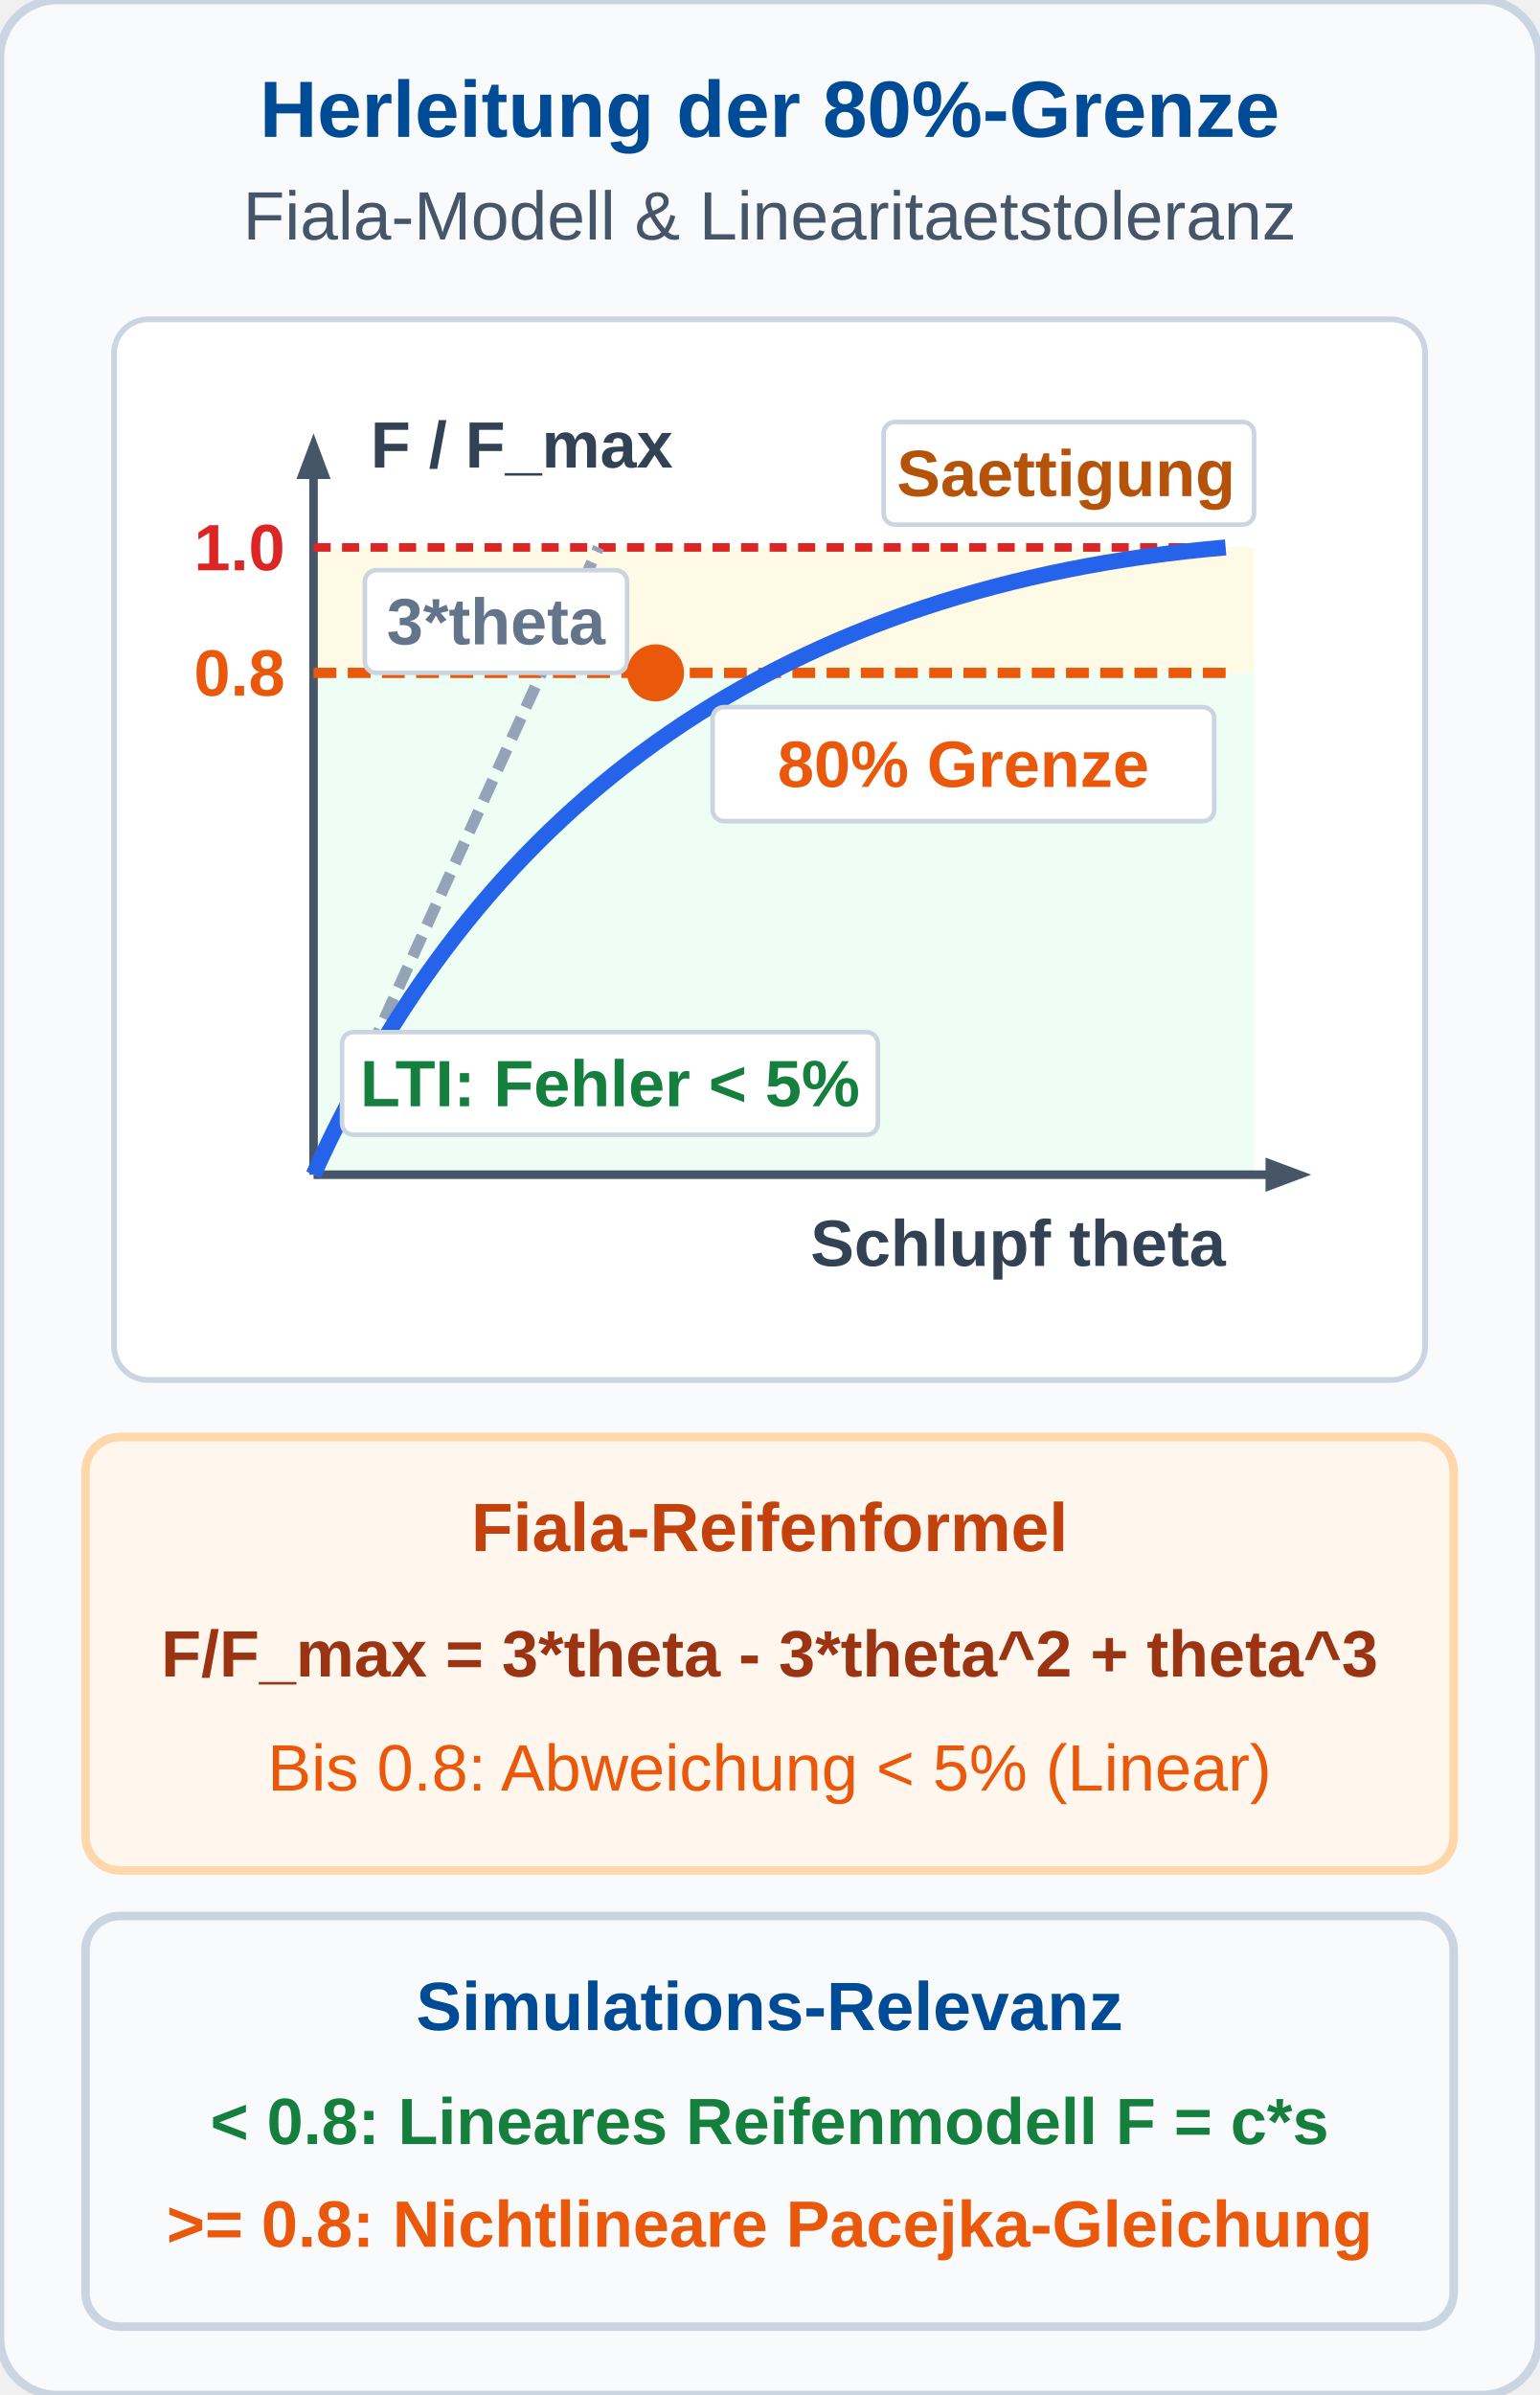
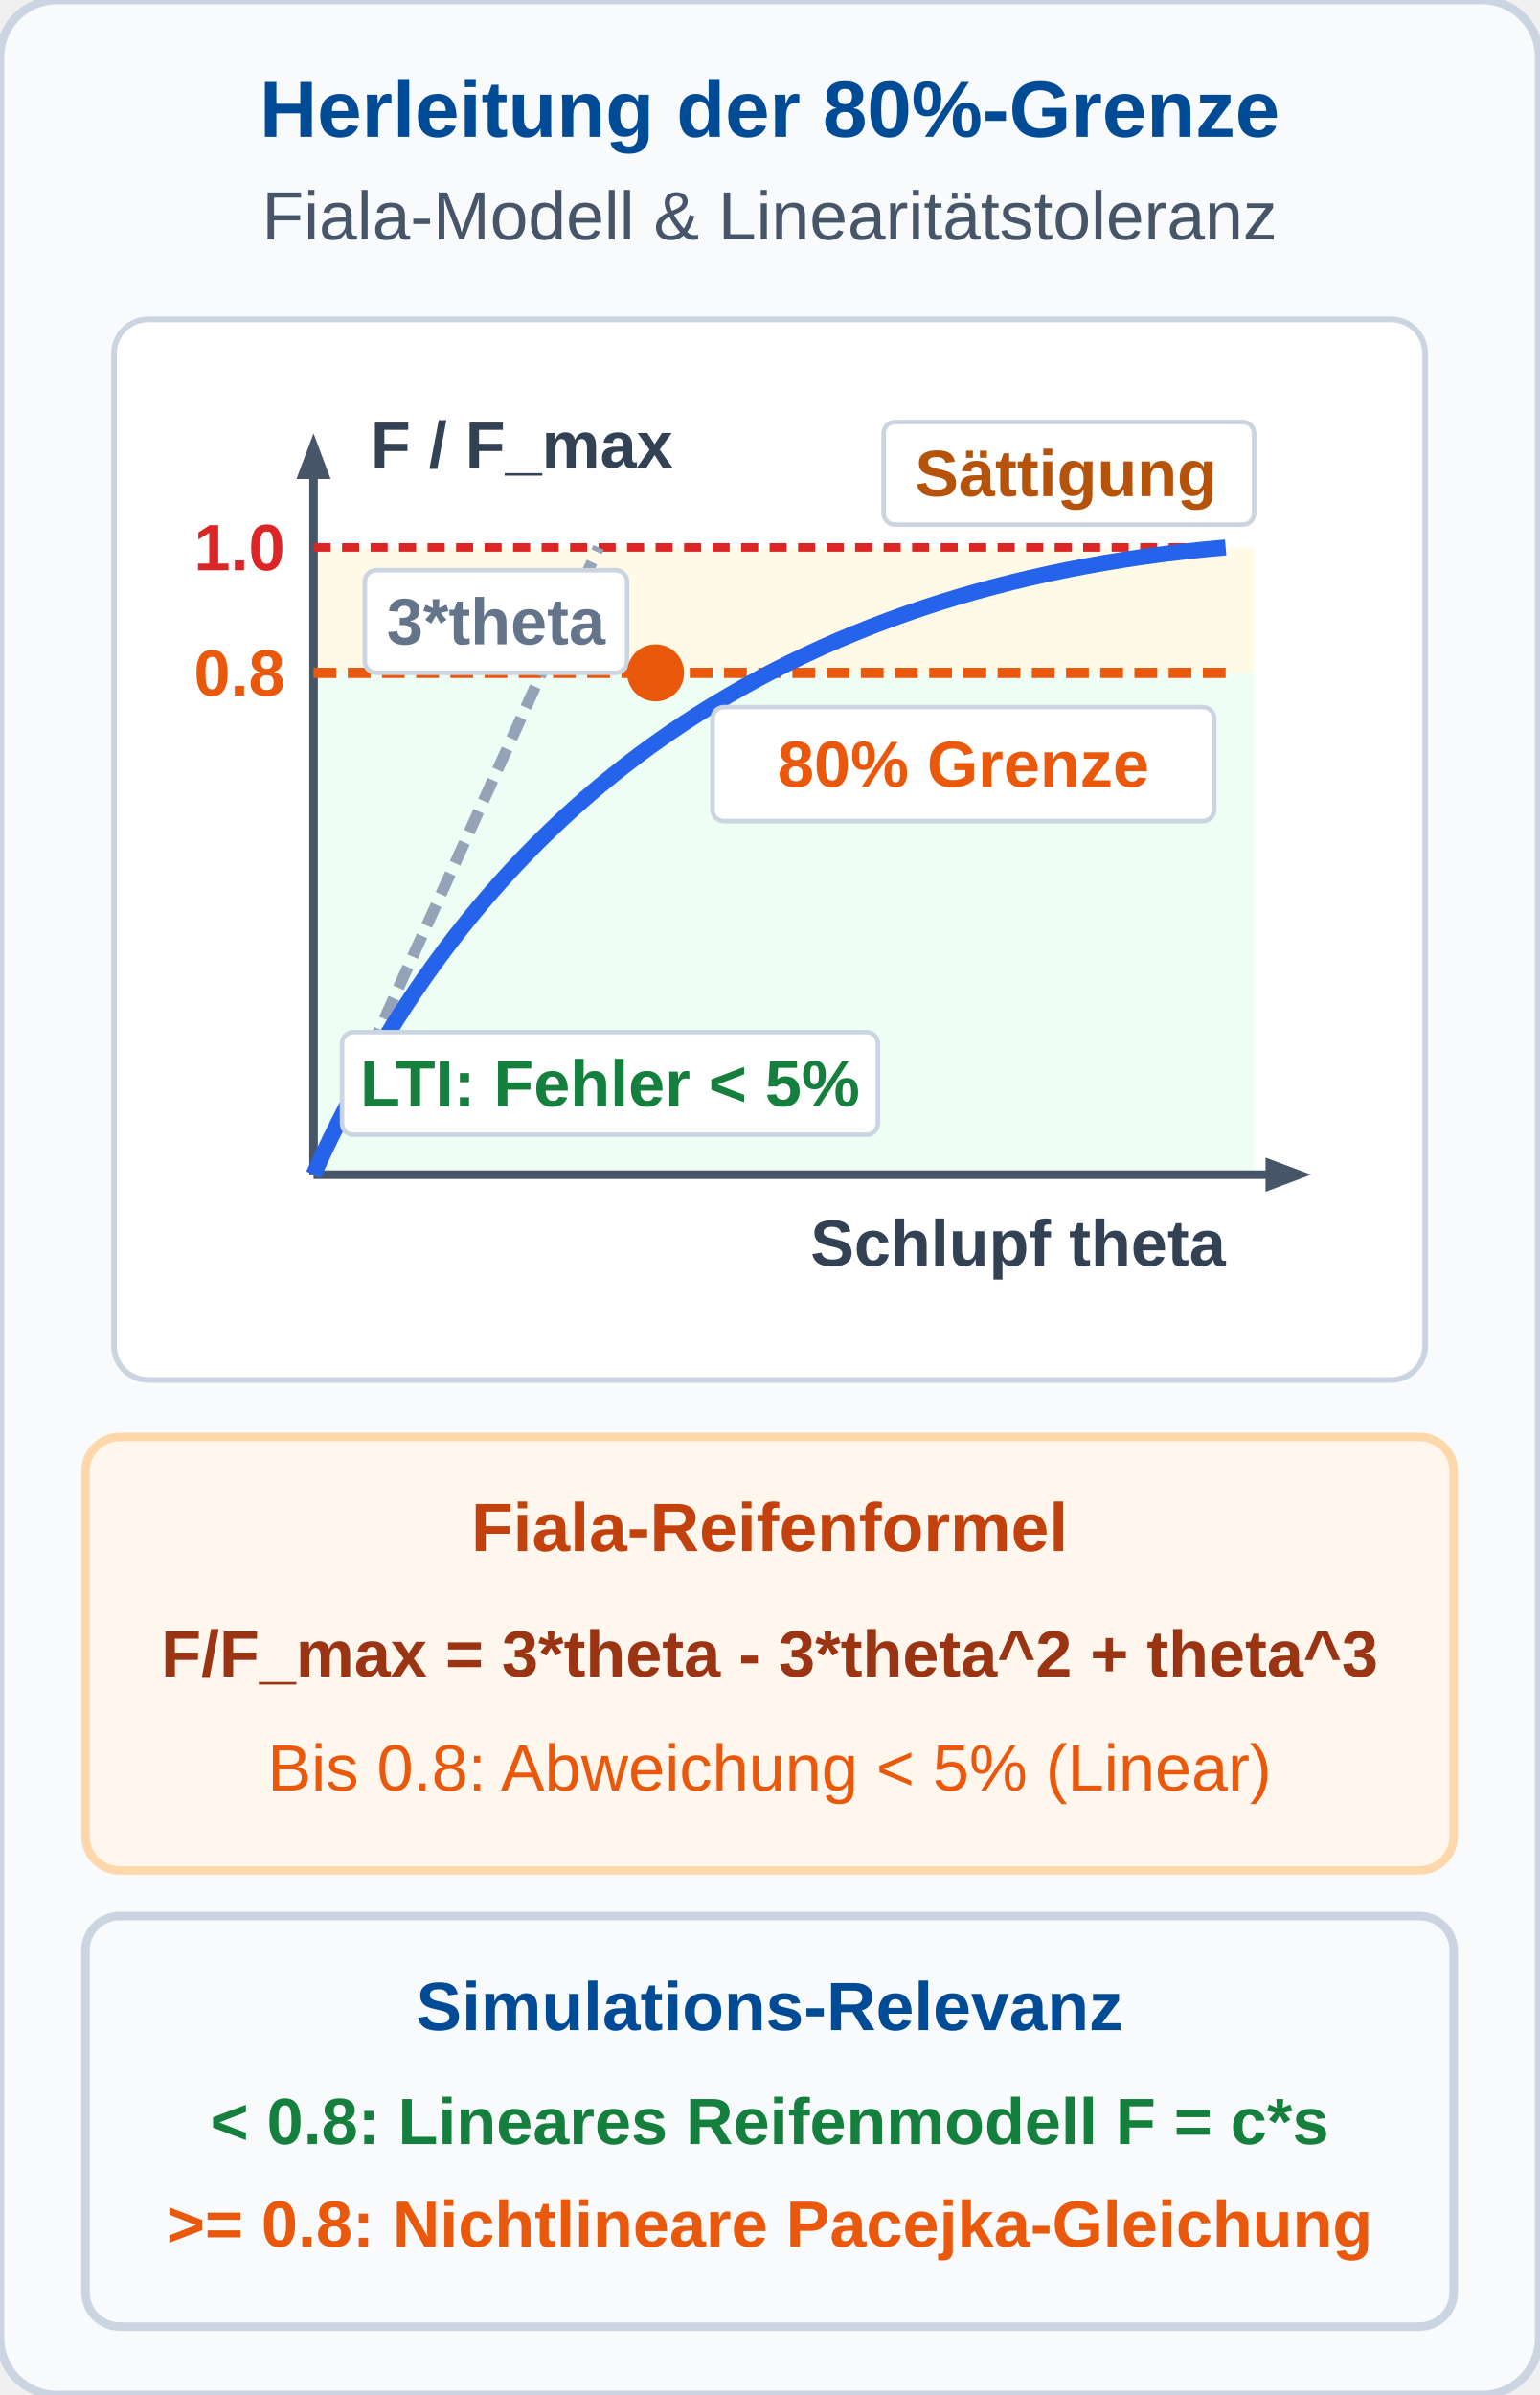
<svg xmlns="http://www.w3.org/2000/svg" viewBox="0 0 270 420" width="270" height="420">
  <defs>
    <style>
      .hdr { font-family: 'Segoe UI', Arial, sans-serif; font-size: 14px; font-weight: bold; fill: #004B96; text-anchor: middle; }
      .sub { font-family: 'Segoe UI', Arial, sans-serif; font-size: 12px; fill: #475569; text-anchor: middle; }
      .lbl { font-family: 'Segoe UI', Arial, sans-serif; font-size: 12px; font-weight: bold; text-anchor: middle; }
      .desc { font-family: 'Segoe UI', Arial, sans-serif; font-size: 11.5px; fill: #334155; text-anchor: middle; }
    </style>
  </defs>
  <rect width="270" height="420" rx="10" fill="#f8fafc" stroke="#cbd5e1" stroke-width="1.5" />
  <text x="135" y="24" class="hdr">Herleitung der 80%-Grenze</text>
-   <text x="135" y="42" class="sub">Fiala-Modell &amp; Linearitaetstoleranz</text>
+   <text x="135" y="42" class="sub">Fiala-Modell &amp; Linearitätstoleranz</text>
  <g transform="translate(20, 56)">
    <rect width="230" height="186" rx="6" fill="#ffffff" stroke="#cbd5e1" stroke-width="1" />
    <rect x="35" y="62" width="165" height="88" fill="#dcfce7" opacity="0.45" />
    <rect x="35" y="40" width="165" height="22" fill="#fef3c7" opacity="0.45" />
    <line x1="35" y1="150" x2="205" y2="150" stroke="#475569" stroke-width="1.5" />
    <polygon points="210,150 202,147 202,153" fill="#475569" />
    <text x="195" y="166" font-family="'Segoe UI', Arial, sans-serif" font-size="11.5px" font-weight="bold" fill="#334155" text-anchor="end">Schlupf theta</text>
    <line x1="35" y1="150" x2="35" y2="25" stroke="#475569" stroke-width="1.5" />
    <polygon points="35,20 32,28 38,28" fill="#475569" />
    <text x="45" y="26" font-family="'Segoe UI', Arial, sans-serif" font-size="11.5px" font-weight="bold" fill="#334155">F / F_max</text>
    <line x1="35" y1="40" x2="195" y2="40" stroke="#dc2626" stroke-width="1.5" stroke-dasharray="3,2" />
    <text x="30" y="44" font-family="'Segoe UI', Arial, sans-serif" font-size="11.5px" font-weight="bold" fill="#dc2626" text-anchor="end">1.0</text>
    <line x1="35" y1="62" x2="195" y2="62" stroke="#ea580c" stroke-width="1.8" stroke-dasharray="4,2" />
    <text x="30" y="66" font-family="'Segoe UI', Arial, sans-serif" font-size="11.5px" font-weight="bold" fill="#ea580c" text-anchor="end">0.8</text>
    <line x1="35" y1="150" x2="85" y2="40" stroke="#94a3b8" stroke-width="2" stroke-dasharray="4,2" />
    <rect x="44" y="44" width="46" height="18" rx="2" fill="#ffffff" stroke="#cbd5e1" stroke-width="0.8" />
    <text x="67" y="57" font-family="'Segoe UI', Arial, sans-serif" font-size="11.5px" font-weight="bold" fill="#64748b" text-anchor="middle">3*theta</text>
    <path d="M 35 150 Q 80 50 195 40" fill="none" stroke="#2563eb" stroke-width="2.8" />
    <circle cx="95" cy="62" r="5" fill="#ea580c" />
    <rect x="105" y="68" width="88" height="20" rx="2" fill="#ffffff" stroke="#cbd5e1" stroke-width="0.8" />
    <text x="149" y="82" font-family="'Segoe UI', Arial, sans-serif" font-size="11.5px" font-weight="bold" fill="#ea580c" text-anchor="middle">80% Grenze</text>
    <rect x="40" y="125" width="94" height="18" rx="2" fill="#ffffff" stroke="#cbd5e1" stroke-width="0.8" />
    <text x="87" y="138" font-family="'Segoe UI', Arial, sans-serif" font-size="11.5px" font-weight="bold" fill="#15803d" text-anchor="middle">LTI: Fehler &lt; 5%</text>
    <rect x="135" y="18" width="65" height="18" rx="2" fill="#ffffff" stroke="#cbd5e1" stroke-width="0.8" />
-     <text x="167" y="31" font-family="'Segoe UI', Arial, sans-serif" font-size="11.5px" font-weight="bold" fill="#b45309" text-anchor="middle">Saettigung</text>
+     <text x="167" y="31" font-family="'Segoe UI', Arial, sans-serif" font-size="11.5px" font-weight="bold" fill="#b45309" text-anchor="middle">Sättigung</text>
  </g>
  <g transform="translate(15, 252)">
    <rect width="240" height="76" rx="6" fill="#fff7ed" stroke="#fed7aa" stroke-width="1.5" />
    <text x="120" y="20" class="lbl" style="fill: #c2410c;">Fiala-Reifenformel</text>
    <text x="120" y="42" class="desc" style="font-weight: bold; fill: #9a3412;">F/F_max = 3*theta - 3*theta^2 + theta^3</text>
    <text x="120" y="62" class="desc" style="fill: #ea580c;">Bis 0.8: Abweichung &lt; 5% (Linear)</text>
  </g>
  <rect x="15" y="336" width="240" height="72" rx="6" fill="#f8fafc" stroke="#cbd5e1" stroke-width="1.5" />
  <text x="135" y="356" class="lbl" style="fill: #004B96;">Simulations-Relevanz</text>
  <text x="135" y="376" class="desc" style="font-weight: bold; fill: #15803d;">&lt; 0.8: Lineares Reifenmodell F = c*s</text>
  <text x="135" y="394" class="desc" style="font-weight: bold; fill: #ea580c;">&gt;= 0.8: Nichtlineare Pacejka-Gleichung</text>
</svg>
